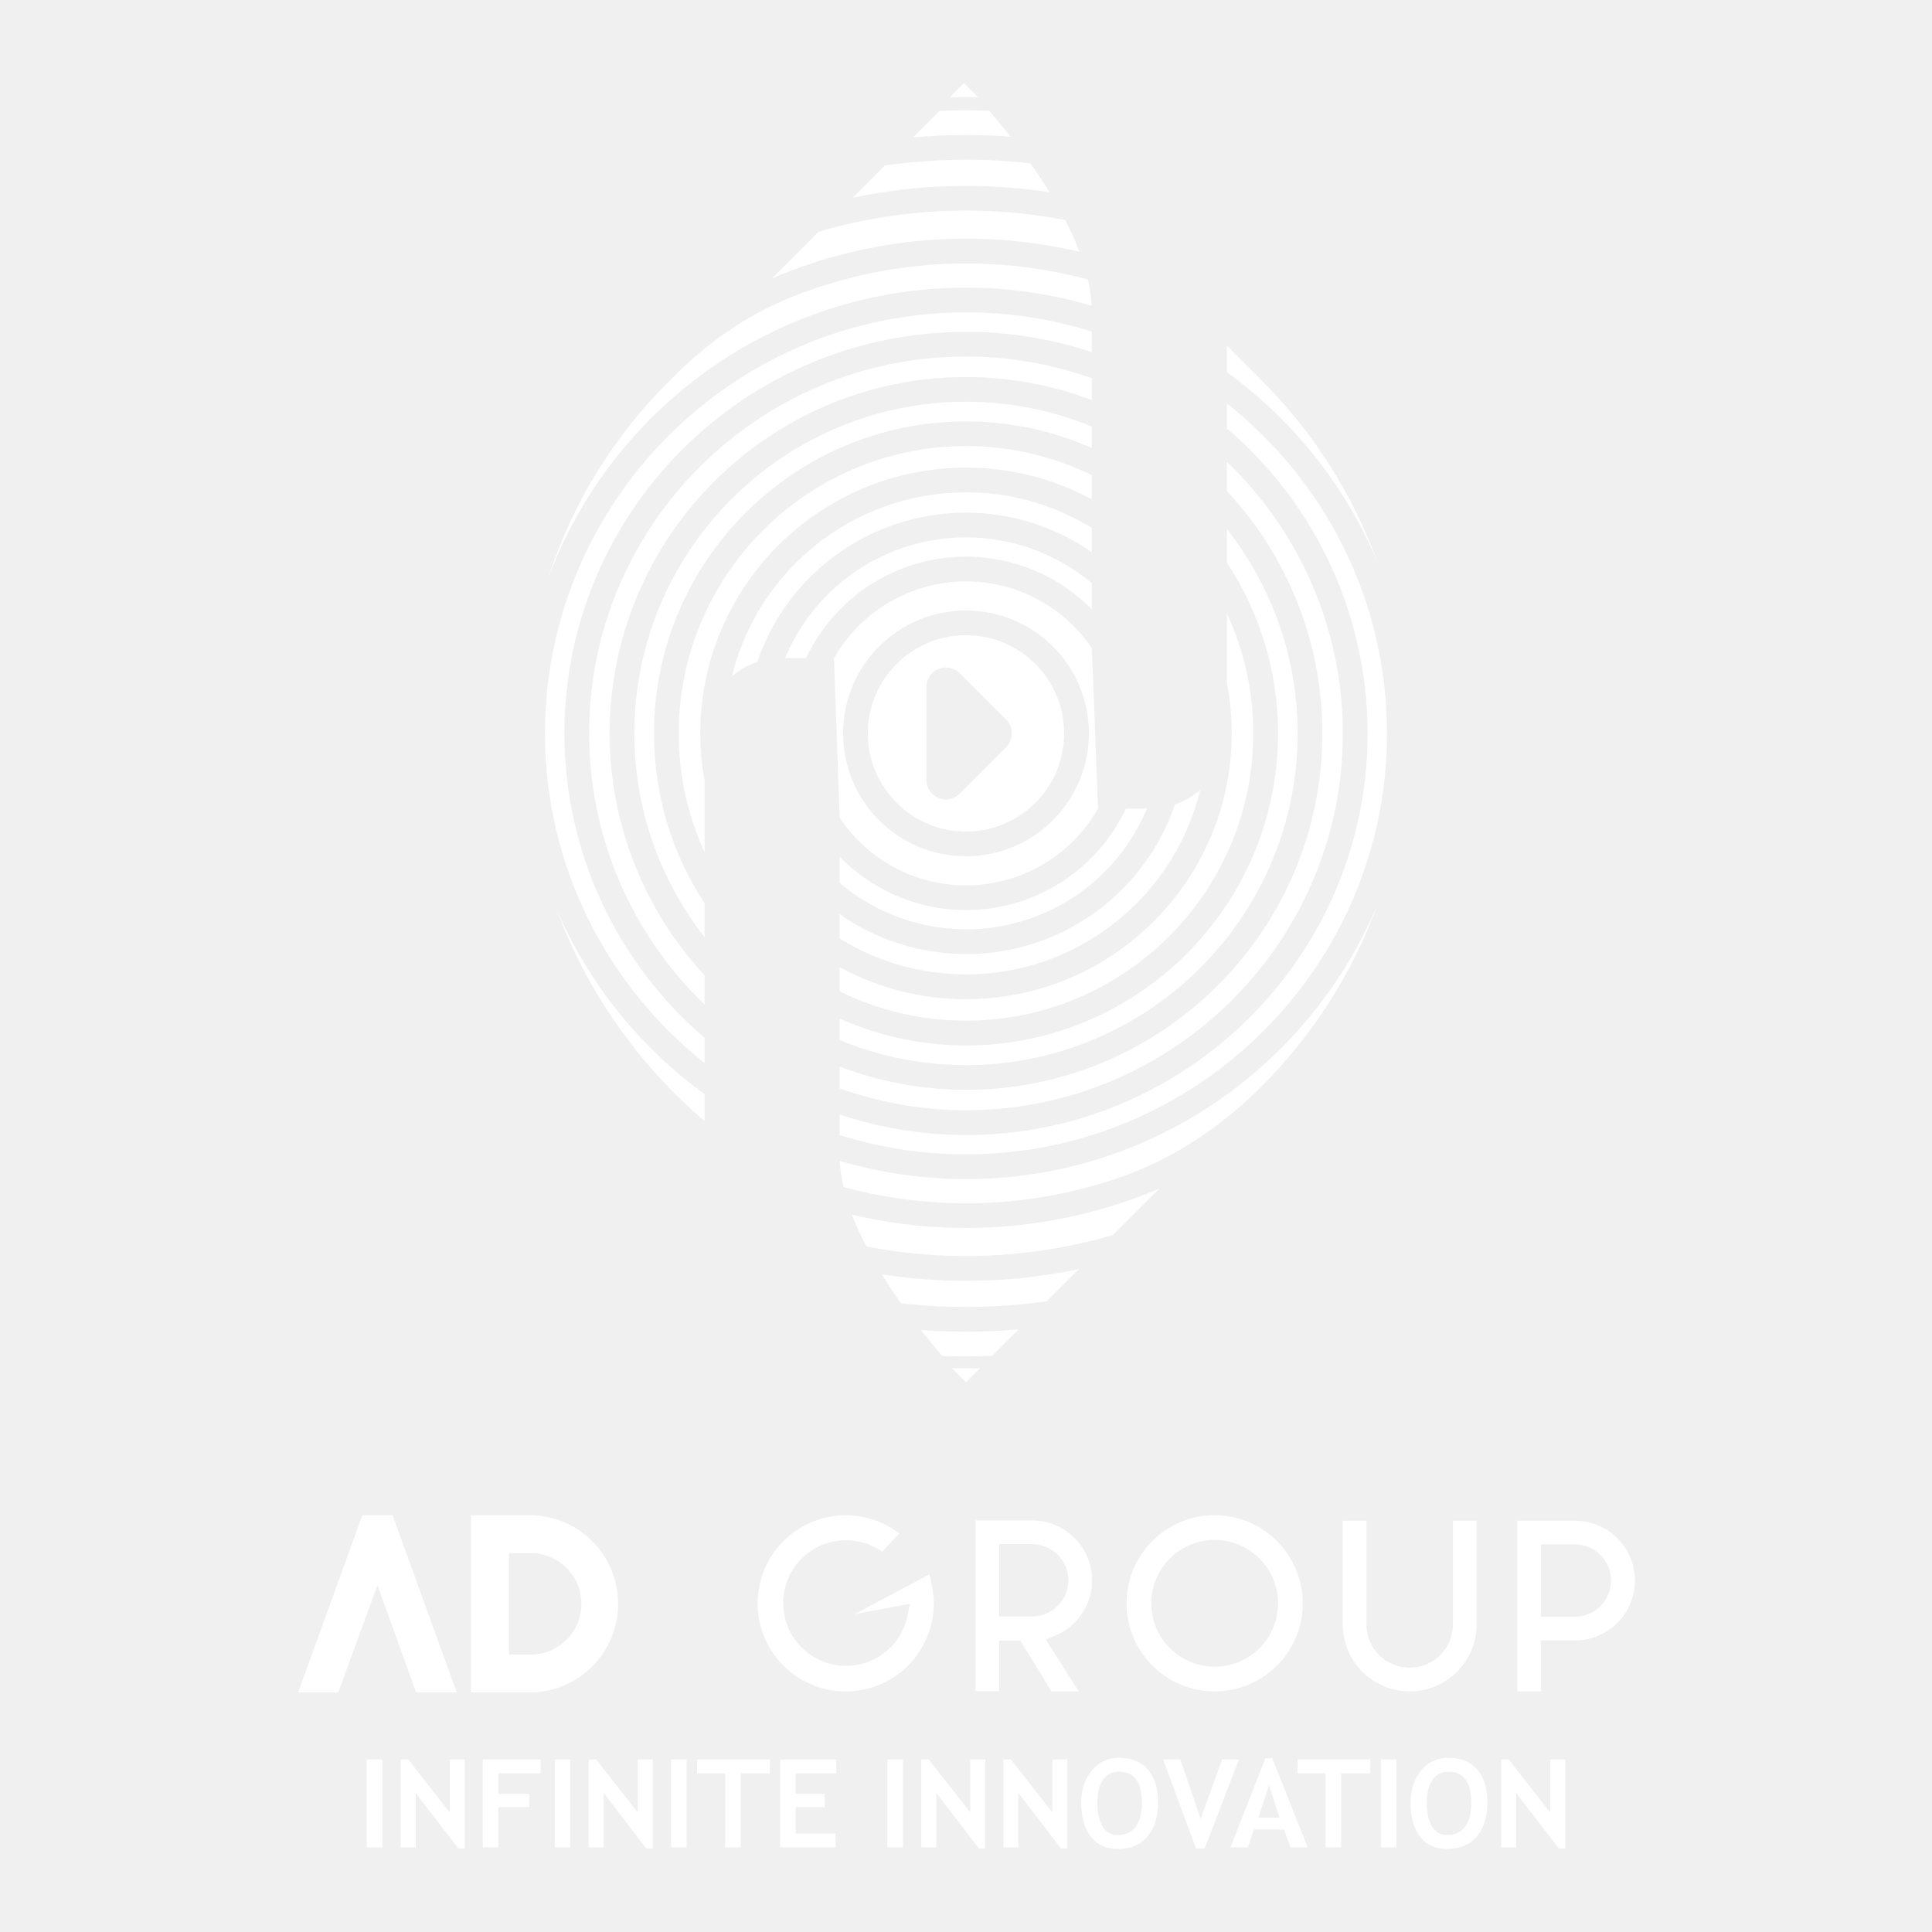
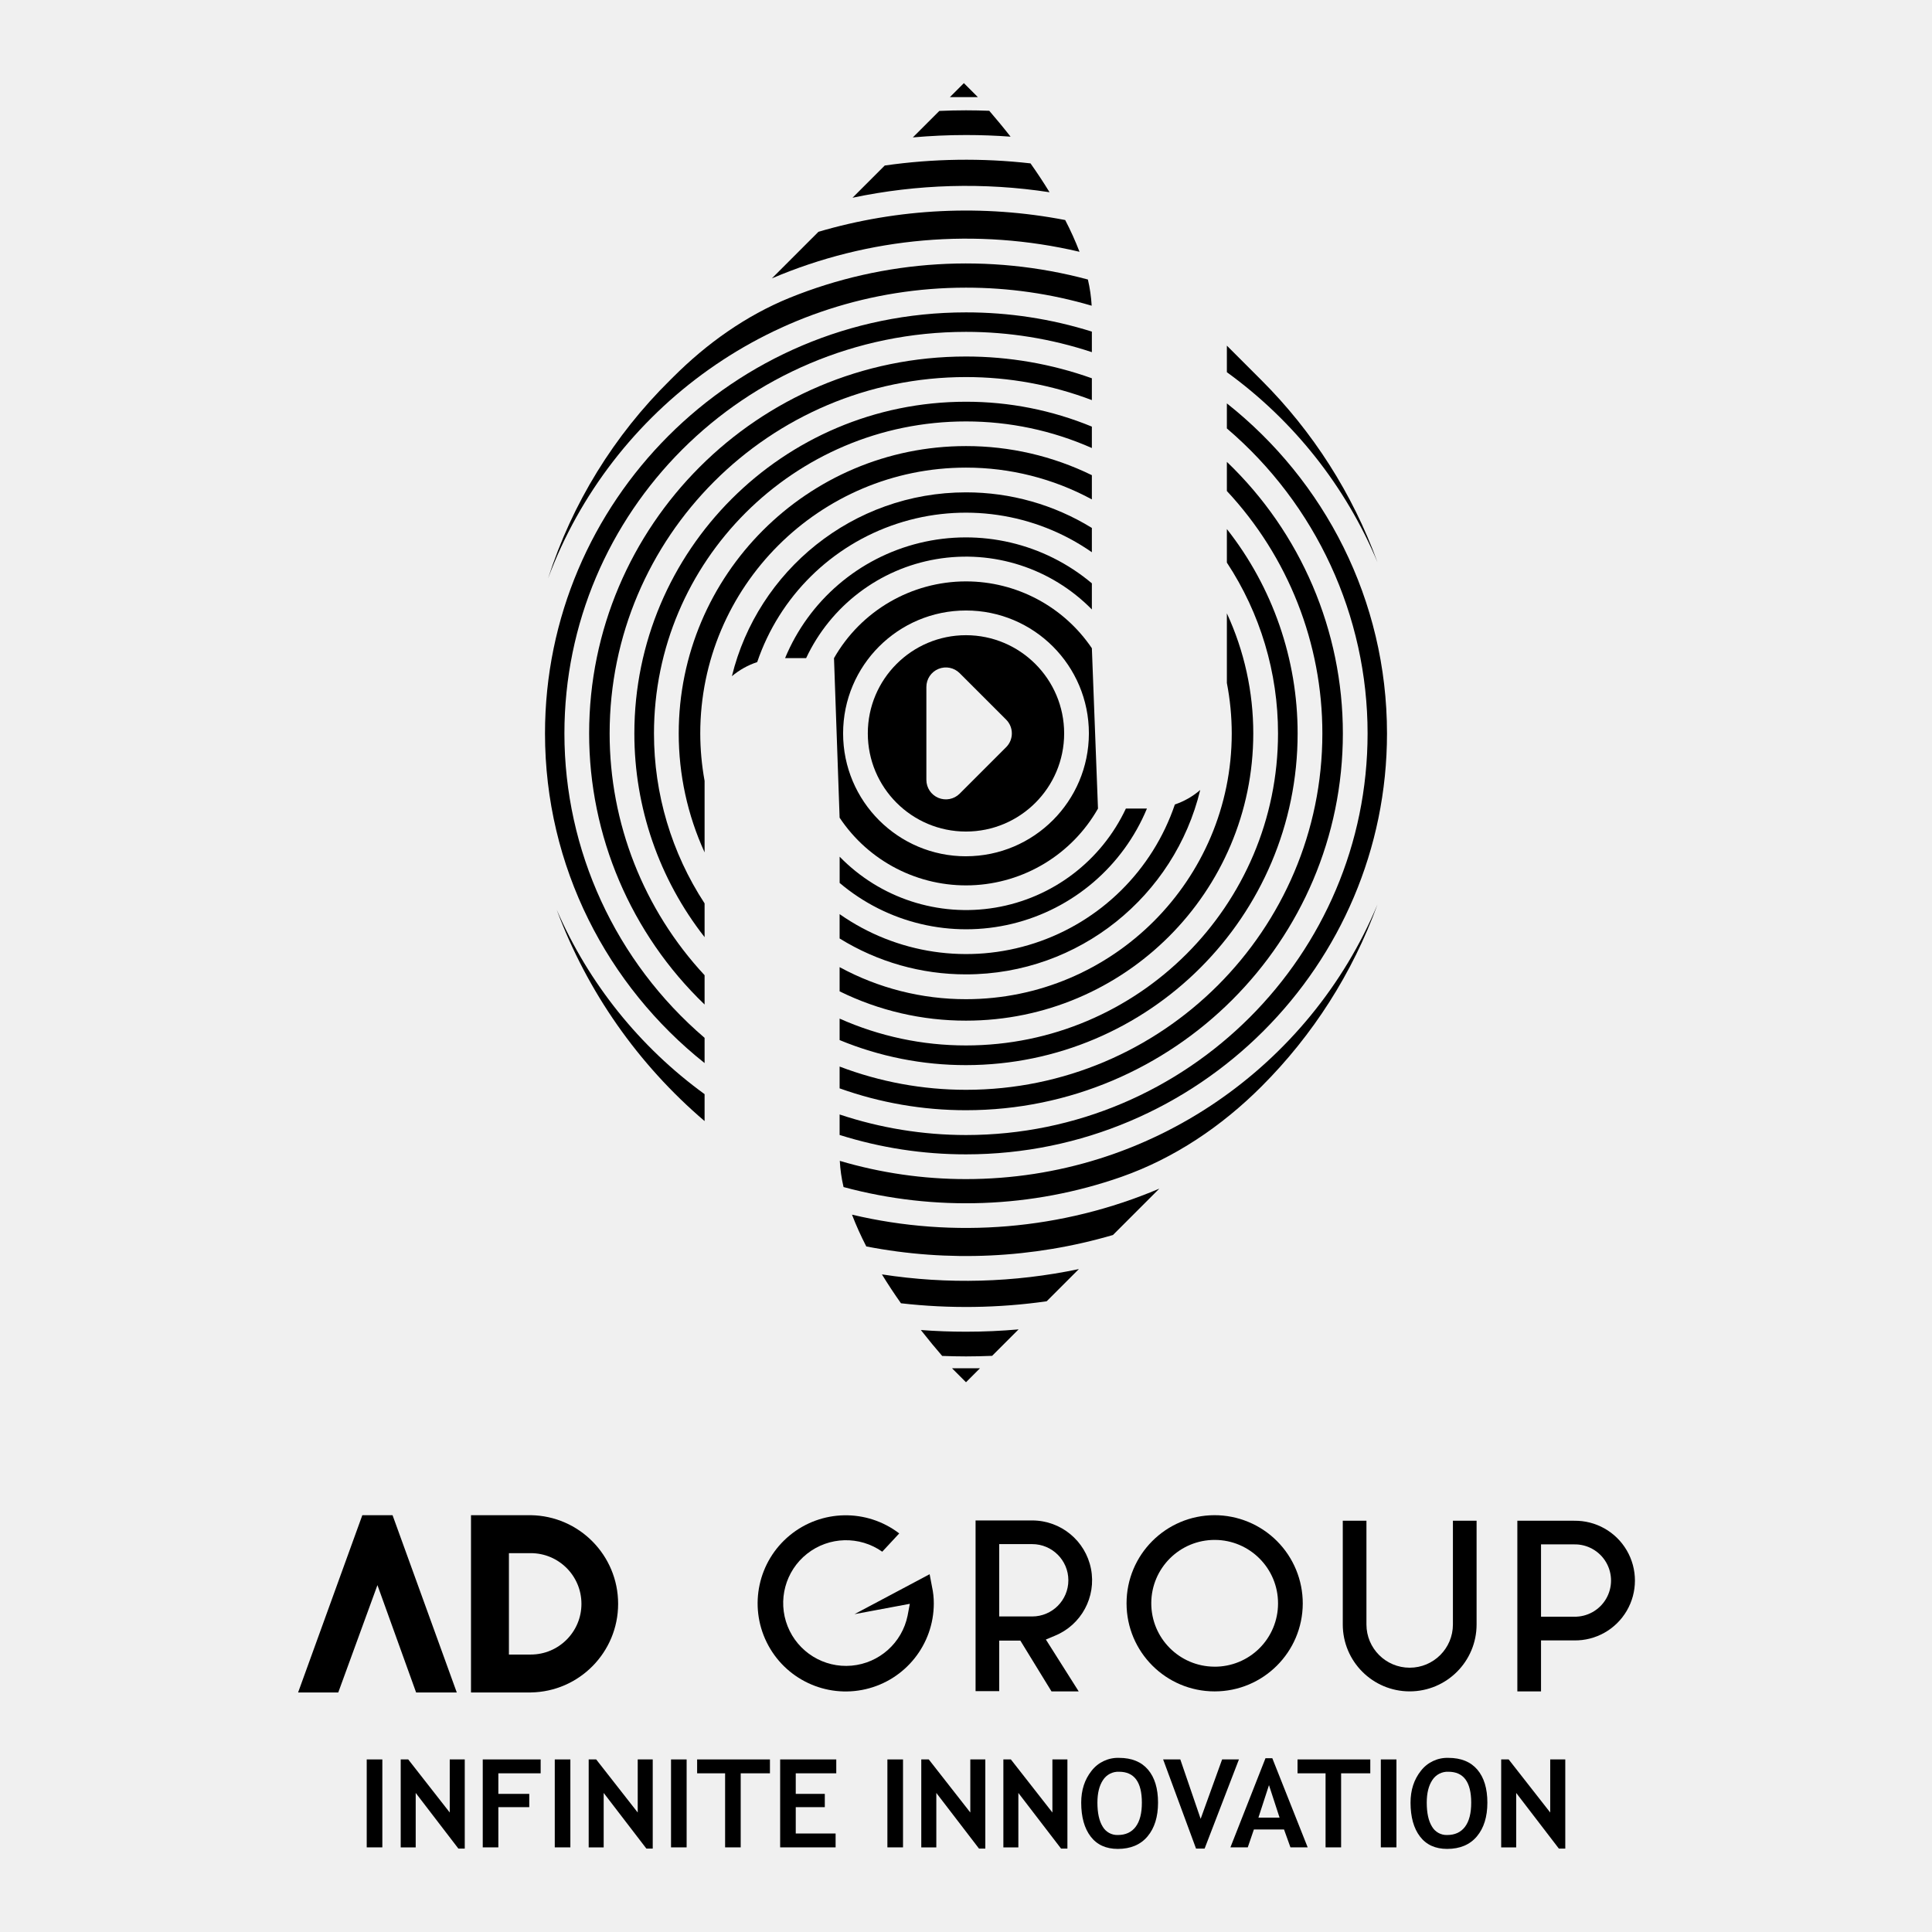
<svg xmlns="http://www.w3.org/2000/svg" id="Layer_1" data-name="Layer 1" viewBox="0 0 1080 1080">
-   <polygon points="219.44 847.01 202.54 847.01 166.64 946.1 189.09 946.1 210.99 886.09 232.61 946.1 255.34 946.1 219.44 847.01" style="fill:#fff" />
-   <path d="M296.69,946.1h-33.4V847h33.4a49.55,49.55,0,0,1,0,99.09Zm-12.2-21.2h12.2a28.34,28.34,0,0,0,0-56.68h-12.2Z" style="fill:#fff" />
-   <path d="M521,887l-1.33-7-42,22.32h0l30.93-5.78-1.24,6.58a35.13,35.13,0,1,1-14.18-35.71l9.5-10.22A49.24,49.24,0,1,0,522,896.4,42.63,42.63,0,0,0,521,887Z" style="fill:#fff" />
-   <path d="M589.64,914.41A33.47,33.47,0,0,0,577,849.94H545.35v95.41h13.22V917.12h11.82l17.4,28.38H603l-18.35-29Zm-31.07-10.8V863.17H577a20.22,20.22,0,0,1,0,40.44Z" style="fill:#fff" />
-   <path d="M678.86,847a49.25,49.25,0,1,0,49.39,49.39A49.3,49.3,0,0,0,678.86,847Zm0,84.68a35.43,35.43,0,1,1,35.57-35.29A35.32,35.32,0,0,1,678.86,931.69Z" style="fill:#fff" />
-   <path d="M825.42,850.09H812.19v58a24.17,24.17,0,0,1-48.34,0v-58H750.62v58a37.4,37.4,0,0,0,74.8,0Z" style="fill:#fff" />
-   <path d="M879.91,850.09h-31.7V945.5h13.23V917h18.47a33.45,33.45,0,1,0,0-66.89Zm0,53.66H861.44V863.32h18.47a20.22,20.22,0,1,1,0,40.43Z" style="fill:#fff" />
-   <path d="M670.93,441.6a42.38,42.38,0,0,1-14.17,8.11A123.21,123.21,0,0,1,469.35,511v13.61A133.89,133.89,0,0,0,540,544.68C603.39,544.68,656.66,500.67,670.93,441.6Z" style="fill:#fff" />
-   <path d="M409.14,378a42.8,42.8,0,0,1,14.14-7.89A123.22,123.22,0,0,1,610.36,308.7V295.12A133.82,133.82,0,0,0,540,275.23C476.73,275.23,423.54,319.08,409.14,378Z" style="fill:#fff" />
-   <path d="M379.41,410a159.63,159.63,0,0,0,14.46,66.48V436.5A148.86,148.86,0,0,1,391.45,410C391.45,328,458.09,261.4,540,261.4a147.63,147.63,0,0,1,70.36,17.76V265.63A159.57,159.57,0,0,0,540,249.36C451.45,249.36,379.41,321.4,379.41,410Z" style="fill:#fff" />
-   <path d="M438.86,367.9h11.77a98.69,98.69,0,0,1,159.73-27.21V326.08a109.43,109.43,0,0,0-171.5,41.82Z" style="fill:#fff" />
-   <path d="M700.59,410a159.54,159.54,0,0,0-14.76-67.13v38.94A148.79,148.79,0,0,1,688.55,410c0,81.91-66.64,148.55-148.55,148.55a147.56,147.56,0,0,1-70.65-17.91v13.53A159.54,159.54,0,0,0,540,570.55C628.55,570.55,700.59,498.51,700.59,410Z" style="fill:#fff" />
-   <path d="M510.28,76.81c9.8-.86,19.7-1.33,29.72-1.33q12.57,0,24.92.92C560.57,70.86,556.51,66,553,61.93c-4.33-.16-8.66-.26-13-.26-5,0-10,.13-14.91.34Z" style="fill:#fff" />
-   <path d="M641.14,452H629.37a98.67,98.67,0,0,1-160,26.9v14.67A109.43,109.43,0,0,0,641.14,452Z" style="fill:#fff" />
-   <path d="M304.66,410c0,74.58,34.92,141.12,89.21,184.26V580.16A224,224,0,0,1,315.51,410c0-123.79,100.7-224.49,224.49-224.49a223.53,223.53,0,0,1,70.36,11.35V185.37A234.48,234.48,0,0,0,540,174.62C410.23,174.62,304.66,280.19,304.66,410Z" style="fill:#fff" />
-   <path d="M540,744.43q-12.74,0-25.24-.94c4.35,5.54,8.42,10.43,11.92,14.48,4.42.16,8.86.27,13.32.27,4.89,0,9.76-.12,14.61-.32l14.79-14.79C559.71,744,549.91,744.43,540,744.43Z" style="fill:#fff" />
-   <path d="M725.38,410a184.41,184.41,0,0,0-39.55-114.25v18.74A173.27,173.27,0,0,1,714.42,410c0,96.17-78.25,174.41-174.42,174.41a173.29,173.29,0,0,1-70.65-15v12a184.42,184.42,0,0,0,70.65,14C642.22,595.34,725.38,512.18,725.38,410Z" style="fill:#fff" />
-   <path d="M540,325a85,85,0,0,0-73.79,42.91l3.14,89.19A84.87,84.87,0,0,0,613.78,452l-3.42-89.64A85,85,0,0,0,540,325Zm0,153.67A68.7,68.7,0,1,1,608.7,410,68.78,68.78,0,0,1,540,478.66Z" style="fill:#fff" />
-   <path d="M750.67,410a210,210,0,0,0-64.84-151.81v16.29A198.41,198.41,0,0,1,739.21,410c0,109.84-89.37,199.21-199.21,199.21a198.22,198.22,0,0,1-70.65-13V608.4A209.64,209.64,0,0,0,540,620.62C656.16,620.62,750.67,526.12,750.67,410Z" style="fill:#fff" />
-   <path d="M354.61,410a184.44,184.44,0,0,0,39.26,113.87V505A173.38,173.38,0,0,1,365.58,410c0-96.18,78.25-174.42,174.42-174.42a173.45,173.45,0,0,1,70.36,14.87V238.48A184.35,184.35,0,0,0,540,224.57C437.78,224.57,354.61,307.73,354.61,410Z" style="fill:#fff" />
-   <path d="M626.85,657.88c29.61-10.4,56.07-28.28,78.26-50.46h0A278,278,0,0,0,770,505.64c-37.58,90-126.54,153.48-230,153.48a248.32,248.32,0,0,1-70.55-10.19,83.86,83.86,0,0,0,2.1,14.64,262.87,262.87,0,0,0,155.3-5.69Z" style="fill:#fff" />
-   <path d="M457.46,129.63c-8.79,8.79-17.6,17.61-26,26a276.79,276.79,0,0,1,172-14.88A173.21,173.21,0,0,0,595.45,123a292.55,292.55,0,0,0-138,6.59Z" style="fill:#fff" />
-   <path d="M494.56,92.54l-18,18a307.72,307.72,0,0,1,110.14-3.08c-3.44-5.62-7-11-10.64-16.13a319.87,319.87,0,0,0-81.48,1.2Z" style="fill:#fff" />
-   <path d="M622.12,690.41l25.94-25.95A276.75,276.75,0,0,1,476.27,679a174.49,174.49,0,0,0,8,17.77,292.73,292.73,0,0,0,137.9-6.4Z" style="fill:#fff" />
-   <path d="M441.49,166.44c-24.56,10-46.43,25.59-65.17,44.34l-1.73,1.72a272.8,272.8,0,0,0-68.23,110.88C341.62,228.54,433,160.8,540,160.8a248.44,248.44,0,0,1,70.25,10.09,85,85,0,0,0-2.11-14.64,262.82,262.82,0,0,0-166.65,10.19Z" style="fill:#fff" />
-   <path d="M393.87,626.69V611.64A250.63,250.63,0,0,1,311.2,508.55,287,287,0,0,0,393.87,626.69Z" style="fill:#fff" />
-   <path d="M329.33,410a210,210,0,0,0,64.54,151.53V545.16A198.46,198.46,0,0,1,340.79,410c0-109.85,89.36-199.22,199.21-199.22a198,198,0,0,1,70.36,12.88v-12.2A209.57,209.57,0,0,0,540,199.29C423.84,199.29,329.33,293.8,329.33,410Z" style="fill:#fff" />
-   <path d="M585.1,727.42l18-18A307.13,307.13,0,0,1,493,712.39c3.44,5.62,7,11,10.65,16.15a320.39,320.39,0,0,0,81.46-1.12Z" style="fill:#fff" />
-   <path d="M770,314.26A278.08,278.08,0,0,0,705.11,212.5l-19.28-19.28v14.84A250.57,250.57,0,0,1,770,314.26Z" style="fill:#fff" />
-   <path d="M775.34,410c0-74.72-35-141.36-89.51-184.5v14A224,224,0,0,1,764.49,410c0,123.78-100.71,224.49-224.49,224.49A223.55,223.55,0,0,1,469.35,623v11.45A234.39,234.39,0,0,0,540,645.29C669.76,645.29,775.34,539.72,775.34,410Z" style="fill:#fff" />
-   <polygon points="531 54.28 538.81 46.47 546.62 54.28 531 54.28" style="fill:#fff" />
-   <polygon points="547.81 764.87 540 772.68 532.19 764.87 547.81 764.87" style="fill:#fff" />
-   <path d="M540,355.08A54.88,54.88,0,1,0,594.87,410,54.94,54.94,0,0,0,540,355.08Zm22.46,62.58-26,26a10.9,10.9,0,0,1-18.61-7.71V384a10.9,10.9,0,0,1,18.61-7.7l26,26A10.89,10.89,0,0,1,562.46,417.66Z" style="fill:#fff" />
-   <path d="M205,1032.69V983.53h8.73v49.16Z" style="fill:#fff" />
-   <path d="M256.23,1033.36l-23.85-31.1v30.46H224V983.53h4.2l23.21,29.67V983.53h8.39v49.83Z" style="fill:#fff" />
-   <path d="M278.58,991.29v11.5h17.28v7.42H278.58v22.48h-8.72V983.53h32.37v7.76Z" style="fill:#fff" />
-   <path d="M310.12,1032.69V983.53h8.72v49.16Z" style="fill:#fff" />
-   <path d="M361.32,1033.36l-23.86-31.1v30.46h-8.38V983.53h4.19l23.22,29.67V983.53h8.39v49.83Z" style="fill:#fff" />
-   <path d="M375.11,1032.69V983.53h8.72v49.16Z" style="fill:#fff" />
-   <path d="M414.06,991.29v41.4h-8.72v-41.4H389.7v-7.76h40.7v7.76Z" style="fill:#fff" />
-   <path d="M444.83,991.29v11.5h16.24v7.42H444.83v14.73h22.28v7.75h-31V983.53h31.37v7.76Z" style="fill:#fff" />
-   <path d="M496.06,1032.69V983.53h8.73v49.16Z" style="fill:#fff" />
-   <path d="M547.26,1033.36l-23.85-31.1v30.46H515V983.53h4.19l23.22,29.67V983.53h8.39v49.83Z" style="fill:#fff" />
-   <path d="M593.13,1033.36l-23.86-31.1v30.46h-8.38V983.53h4.19l23.22,29.67V983.53h8.39v49.83Z" style="fill:#fff" />
-   <path d="M604.4,1007.69q0-10.5,5.76-17.76a18.62,18.62,0,0,1,15.38-7.27q10.61,0,16.21,6.58t5.6,18.45q0,11.88-5.86,18.86t-16.62,7q-9.9,0-15.18-6.91T604.4,1007.69Zm9.06,0q0,8.63,2.92,13.36a9.4,9.4,0,0,0,8.49,4.73q6.54,0,10-4.63t3.44-13.46q0-17.28-12.75-17.27a10.11,10.11,0,0,0-9,4.68Q613.46,999.78,613.46,1007.69Z" style="fill:#fff" />
-   <path d="M673.39,1033.36h-4.8L650.2,983.53h9.6l11.37,33.22,12-33.22h9.4Z" style="fill:#fff" />
-   <path d="M721.37,1032.69l-3.59-10H700.93l-3.42,10h-9.7l19.6-49.82h3.82L731,1032.69Zm-12-34.79-5.9,18.15h11.81Z" style="fill:#fff" />
-   <path d="M749.69,991.29v41.4H741v-41.4H725.33v-7.76H766v7.76Z" style="fill:#fff" />
-   <path d="M771.89,1032.69V983.53h8.73v49.16Z" style="fill:#fff" />
-   <path d="M788.5,1007.69q0-10.5,5.76-17.76a18.62,18.62,0,0,1,15.38-7.27q10.61,0,16.21,6.58t5.6,18.45q0,11.88-5.86,18.86t-16.62,7q-9.9,0-15.18-6.91T788.5,1007.69Zm9.06,0q0,8.63,2.92,13.36a9.4,9.4,0,0,0,8.49,4.73q6.54,0,10-4.63t3.44-13.46q0-17.28-12.75-17.27a10.11,10.11,0,0,0-9,4.68Q797.56,999.78,797.56,1007.69Z" style="fill:#fff" />
-   <path d="M871.41,1033.36l-23.85-31.1v30.46h-8.39V983.53h4.19l23.22,29.67V983.53H875v49.83Z" style="fill:#fff" />
+   <polygon points="219.44 847.01 202.54 847.01 166.64 946.1 189.09 946.1 210.99 886.09 232.61 946.1 255.34 946.1 219.44 847.01" style="fill:#000" />
+   <path d="M296.69,946.1h-33.4V847h33.4a49.55,49.55,0,0,1,0,99.09Zm-12.2-21.2h12.2a28.34,28.34,0,0,0,0-56.68h-12.2Z" style="fill:#000" />
+   <path d="M521,887l-1.33-7-42,22.32h0l30.93-5.78-1.24,6.58a35.13,35.13,0,1,1-14.18-35.71l9.5-10.22A49.24,49.24,0,1,0,522,896.4,42.63,42.63,0,0,0,521,887Z" style="fill:#000" />
+   <path d="M589.64,914.41A33.47,33.47,0,0,0,577,849.94H545.35v95.41h13.22V917.12h11.82l17.4,28.38H603l-18.35-29Zm-31.07-10.8V863.17H577a20.22,20.22,0,0,1,0,40.44Z" style="fill:#000" />
+   <path d="M678.86,847a49.25,49.25,0,1,0,49.39,49.39A49.3,49.3,0,0,0,678.86,847Zm0,84.68a35.43,35.43,0,1,1,35.57-35.29A35.32,35.32,0,0,1,678.86,931.69Z" style="fill:#000" />
+   <path d="M825.42,850.09H812.19v58a24.17,24.17,0,0,1-48.34,0v-58H750.62v58a37.4,37.4,0,0,0,74.8,0Z" style="fill:#000" />
+   <path d="M879.91,850.09h-31.7V945.5h13.23V917h18.47a33.45,33.45,0,1,0,0-66.89Zm0,53.66H861.44V863.32h18.47a20.22,20.22,0,1,1,0,40.43Z" style="fill:#000" />
+   <path d="M670.93,441.6a42.38,42.38,0,0,1-14.17,8.11A123.21,123.21,0,0,1,469.35,511v13.61A133.89,133.89,0,0,0,540,544.68C603.39,544.68,656.66,500.67,670.93,441.6Z" style="fill:#000" />
+   <path d="M409.14,378a42.8,42.8,0,0,1,14.14-7.89A123.22,123.22,0,0,1,610.36,308.7V295.12A133.82,133.82,0,0,0,540,275.23C476.73,275.23,423.54,319.08,409.14,378Z" style="fill:#000" />
+   <path d="M379.41,410a159.63,159.63,0,0,0,14.46,66.48V436.5A148.86,148.86,0,0,1,391.45,410C391.45,328,458.09,261.4,540,261.4a147.63,147.63,0,0,1,70.36,17.76V265.63A159.57,159.57,0,0,0,540,249.36C451.45,249.36,379.41,321.4,379.41,410Z" style="fill:#000" />
+   <path d="M438.86,367.9h11.77a98.69,98.69,0,0,1,159.73-27.21V326.08a109.43,109.43,0,0,0-171.5,41.82Z" style="fill:#000" />
+   <path d="M700.59,410a159.54,159.54,0,0,0-14.76-67.13v38.94A148.79,148.79,0,0,1,688.55,410c0,81.91-66.64,148.55-148.55,148.55a147.56,147.56,0,0,1-70.65-17.91v13.53A159.54,159.54,0,0,0,540,570.55C628.55,570.55,700.59,498.51,700.59,410Z" style="fill:#000" />
+   <path d="M510.28,76.81c9.8-.86,19.7-1.33,29.72-1.33q12.57,0,24.92.92C560.57,70.86,556.51,66,553,61.93c-4.33-.16-8.66-.26-13-.26-5,0-10,.13-14.91.34Z" style="fill:#000" />
+   <path d="M641.14,452H629.37a98.67,98.67,0,0,1-160,26.9v14.67A109.43,109.43,0,0,0,641.14,452Z" style="fill:#000" />
+   <path d="M304.66,410c0,74.58,34.92,141.12,89.21,184.26V580.16A224,224,0,0,1,315.51,410c0-123.79,100.7-224.49,224.49-224.49a223.53,223.53,0,0,1,70.36,11.35V185.37A234.48,234.48,0,0,0,540,174.62C410.23,174.62,304.66,280.19,304.66,410Z" style="fill:#000" />
+   <path d="M540,744.43q-12.74,0-25.24-.94c4.35,5.54,8.42,10.43,11.92,14.48,4.42.16,8.86.27,13.32.27,4.89,0,9.76-.12,14.61-.32l14.79-14.79C559.71,744,549.91,744.43,540,744.43Z" style="fill:#000" />
+   <path d="M725.38,410a184.41,184.41,0,0,0-39.55-114.25v18.74A173.27,173.27,0,0,1,714.42,410c0,96.17-78.25,174.41-174.42,174.41a173.29,173.29,0,0,1-70.65-15v12a184.42,184.42,0,0,0,70.65,14C642.22,595.34,725.38,512.18,725.38,410Z" style="fill:#000" />
+   <path d="M540,325a85,85,0,0,0-73.79,42.91l3.14,89.19A84.87,84.87,0,0,0,613.78,452l-3.42-89.64A85,85,0,0,0,540,325Zm0,153.67A68.7,68.7,0,1,1,608.7,410,68.78,68.78,0,0,1,540,478.66Z" style="fill:#000" />
+   <path d="M750.67,410a210,210,0,0,0-64.84-151.81v16.29A198.41,198.41,0,0,1,739.21,410c0,109.84-89.37,199.21-199.21,199.21a198.22,198.22,0,0,1-70.65-13V608.4A209.64,209.64,0,0,0,540,620.62C656.16,620.62,750.67,526.12,750.67,410Z" style="fill:#000" />
+   <path d="M354.61,410a184.44,184.44,0,0,0,39.26,113.87V505A173.38,173.38,0,0,1,365.58,410c0-96.18,78.25-174.42,174.42-174.42a173.45,173.45,0,0,1,70.36,14.87V238.48A184.35,184.35,0,0,0,540,224.57C437.78,224.57,354.61,307.73,354.61,410Z" style="fill:#000" />
+   <path d="M626.85,657.88c29.61-10.4,56.07-28.28,78.26-50.46h0A278,278,0,0,0,770,505.64c-37.58,90-126.54,153.48-230,153.48a248.32,248.32,0,0,1-70.55-10.19,83.86,83.86,0,0,0,2.1,14.64,262.87,262.87,0,0,0,155.3-5.69Z" style="fill:#000" />
+   <path d="M457.46,129.63c-8.79,8.79-17.6,17.61-26,26a276.79,276.79,0,0,1,172-14.88A173.21,173.21,0,0,0,595.45,123a292.55,292.55,0,0,0-138,6.59Z" style="fill:#000" />
+   <path d="M494.56,92.54l-18,18a307.72,307.72,0,0,1,110.14-3.08c-3.44-5.62-7-11-10.64-16.13a319.87,319.87,0,0,0-81.48,1.2Z" style="fill:#000" />
+   <path d="M622.12,690.41l25.94-25.95A276.75,276.75,0,0,1,476.27,679a174.49,174.49,0,0,0,8,17.77,292.73,292.73,0,0,0,137.9-6.4Z" style="fill:#000" />
+   <path d="M441.49,166.44c-24.56,10-46.43,25.59-65.17,44.34l-1.73,1.72a272.8,272.8,0,0,0-68.23,110.88C341.62,228.54,433,160.8,540,160.8a248.44,248.44,0,0,1,70.25,10.09,85,85,0,0,0-2.11-14.64,262.82,262.82,0,0,0-166.65,10.19Z" style="fill:#000" />
+   <path d="M393.87,626.69V611.64A250.63,250.63,0,0,1,311.2,508.55,287,287,0,0,0,393.87,626.69Z" style="fill:#000" />
+   <path d="M329.33,410a210,210,0,0,0,64.54,151.53V545.16A198.46,198.46,0,0,1,340.79,410c0-109.85,89.36-199.22,199.21-199.22a198,198,0,0,1,70.36,12.88v-12.2A209.57,209.57,0,0,0,540,199.29C423.84,199.29,329.33,293.8,329.33,410Z" style="fill:#000" />
+   <path d="M585.1,727.42l18-18A307.13,307.13,0,0,1,493,712.39c3.44,5.62,7,11,10.65,16.15a320.39,320.39,0,0,0,81.46-1.12Z" style="fill:#000" />
+   <path d="M770,314.26A278.08,278.08,0,0,0,705.11,212.5l-19.28-19.28v14.84A250.57,250.57,0,0,1,770,314.26Z" style="fill:#000" />
+   <path d="M775.34,410c0-74.72-35-141.36-89.51-184.5v14A224,224,0,0,1,764.49,410c0,123.78-100.71,224.49-224.49,224.49A223.55,223.55,0,0,1,469.35,623v11.45A234.39,234.39,0,0,0,540,645.29C669.76,645.29,775.34,539.72,775.34,410Z" style="fill:#000" />
+   <polygon points="531 54.28 538.81 46.47 546.62 54.28 531 54.28" style="fill:#000" />
+   <polygon points="547.81 764.87 540 772.68 532.19 764.87 547.81 764.87" style="fill:#000" />
+   <path d="M540,355.08A54.88,54.88,0,1,0,594.87,410,54.94,54.94,0,0,0,540,355.08Zm22.46,62.58-26,26a10.9,10.9,0,0,1-18.61-7.71V384a10.9,10.9,0,0,1,18.61-7.7l26,26A10.89,10.89,0,0,1,562.46,417.66Z" style="fill:#000" />
+   <path d="M205,1032.69V983.53h8.73v49.16Z" style="fill:#000" />
+   <path d="M256.23,1033.36l-23.85-31.1v30.46H224V983.53h4.2l23.21,29.67V983.53h8.39v49.83Z" style="fill:#000" />
+   <path d="M278.58,991.29v11.5h17.28v7.42H278.58v22.48h-8.72V983.53h32.37v7.76Z" style="fill:#000" />
+   <path d="M310.12,1032.69V983.53h8.72v49.16Z" style="fill:#000" />
+   <path d="M361.32,1033.36l-23.86-31.1v30.46h-8.38V983.53h4.19l23.22,29.67V983.53h8.39v49.83Z" style="fill:#000" />
+   <path d="M375.11,1032.69V983.53h8.72v49.16Z" style="fill:#000" />
+   <path d="M414.06,991.29v41.4h-8.72v-41.4H389.7v-7.76h40.7v7.76Z" style="fill:#000" />
+   <path d="M444.83,991.29v11.5h16.24v7.42H444.83v14.73h22.28v7.75h-31V983.53h31.37v7.76Z" style="fill:#000" />
+   <path d="M496.06,1032.69V983.53h8.73v49.16Z" style="fill:#000" />
+   <path d="M547.26,1033.36l-23.85-31.1v30.46H515V983.53h4.19l23.22,29.67V983.53h8.39v49.83Z" style="fill:#000" />
+   <path d="M593.13,1033.36l-23.86-31.1v30.46h-8.38V983.53h4.19l23.22,29.67V983.53h8.39v49.83Z" style="fill:#000" />
+   <path d="M604.4,1007.69q0-10.5,5.76-17.76a18.62,18.62,0,0,1,15.38-7.27q10.61,0,16.21,6.58t5.6,18.45q0,11.88-5.86,18.86t-16.62,7q-9.9,0-15.18-6.91T604.4,1007.69Zm9.06,0q0,8.63,2.92,13.36a9.4,9.4,0,0,0,8.49,4.73q6.54,0,10-4.63t3.44-13.46q0-17.28-12.75-17.27a10.11,10.11,0,0,0-9,4.68Q613.46,999.78,613.46,1007.69Z" style="fill:#000" />
+   <path d="M673.39,1033.36h-4.8L650.2,983.53h9.6l11.37,33.22,12-33.22h9.4Z" style="fill:#000" />
+   <path d="M721.37,1032.69l-3.59-10H700.93l-3.42,10h-9.7l19.6-49.82h3.82L731,1032.69Zm-12-34.79-5.9,18.15h11.81Z" style="fill:#000" />
+   <path d="M749.69,991.29v41.4H741v-41.4H725.33v-7.76H766v7.76Z" style="fill:#000" />
+   <path d="M771.89,1032.69V983.53h8.73v49.16Z" style="fill:#000" />
+   <path d="M788.5,1007.69q0-10.5,5.76-17.76a18.62,18.62,0,0,1,15.38-7.27q10.61,0,16.21,6.58t5.6,18.45q0,11.88-5.86,18.86t-16.62,7q-9.9,0-15.18-6.91T788.5,1007.69Zm9.06,0q0,8.63,2.92,13.36a9.4,9.4,0,0,0,8.49,4.73q6.54,0,10-4.63t3.44-13.46q0-17.28-12.75-17.27a10.11,10.11,0,0,0-9,4.68Q797.56,999.78,797.56,1007.69Z" style="fill:#000" />
+   <path d="M871.41,1033.36l-23.85-31.1v30.46h-8.39V983.53h4.19l23.22,29.67V983.53H875v49.83Z" style="fill:#000" />
</svg>
